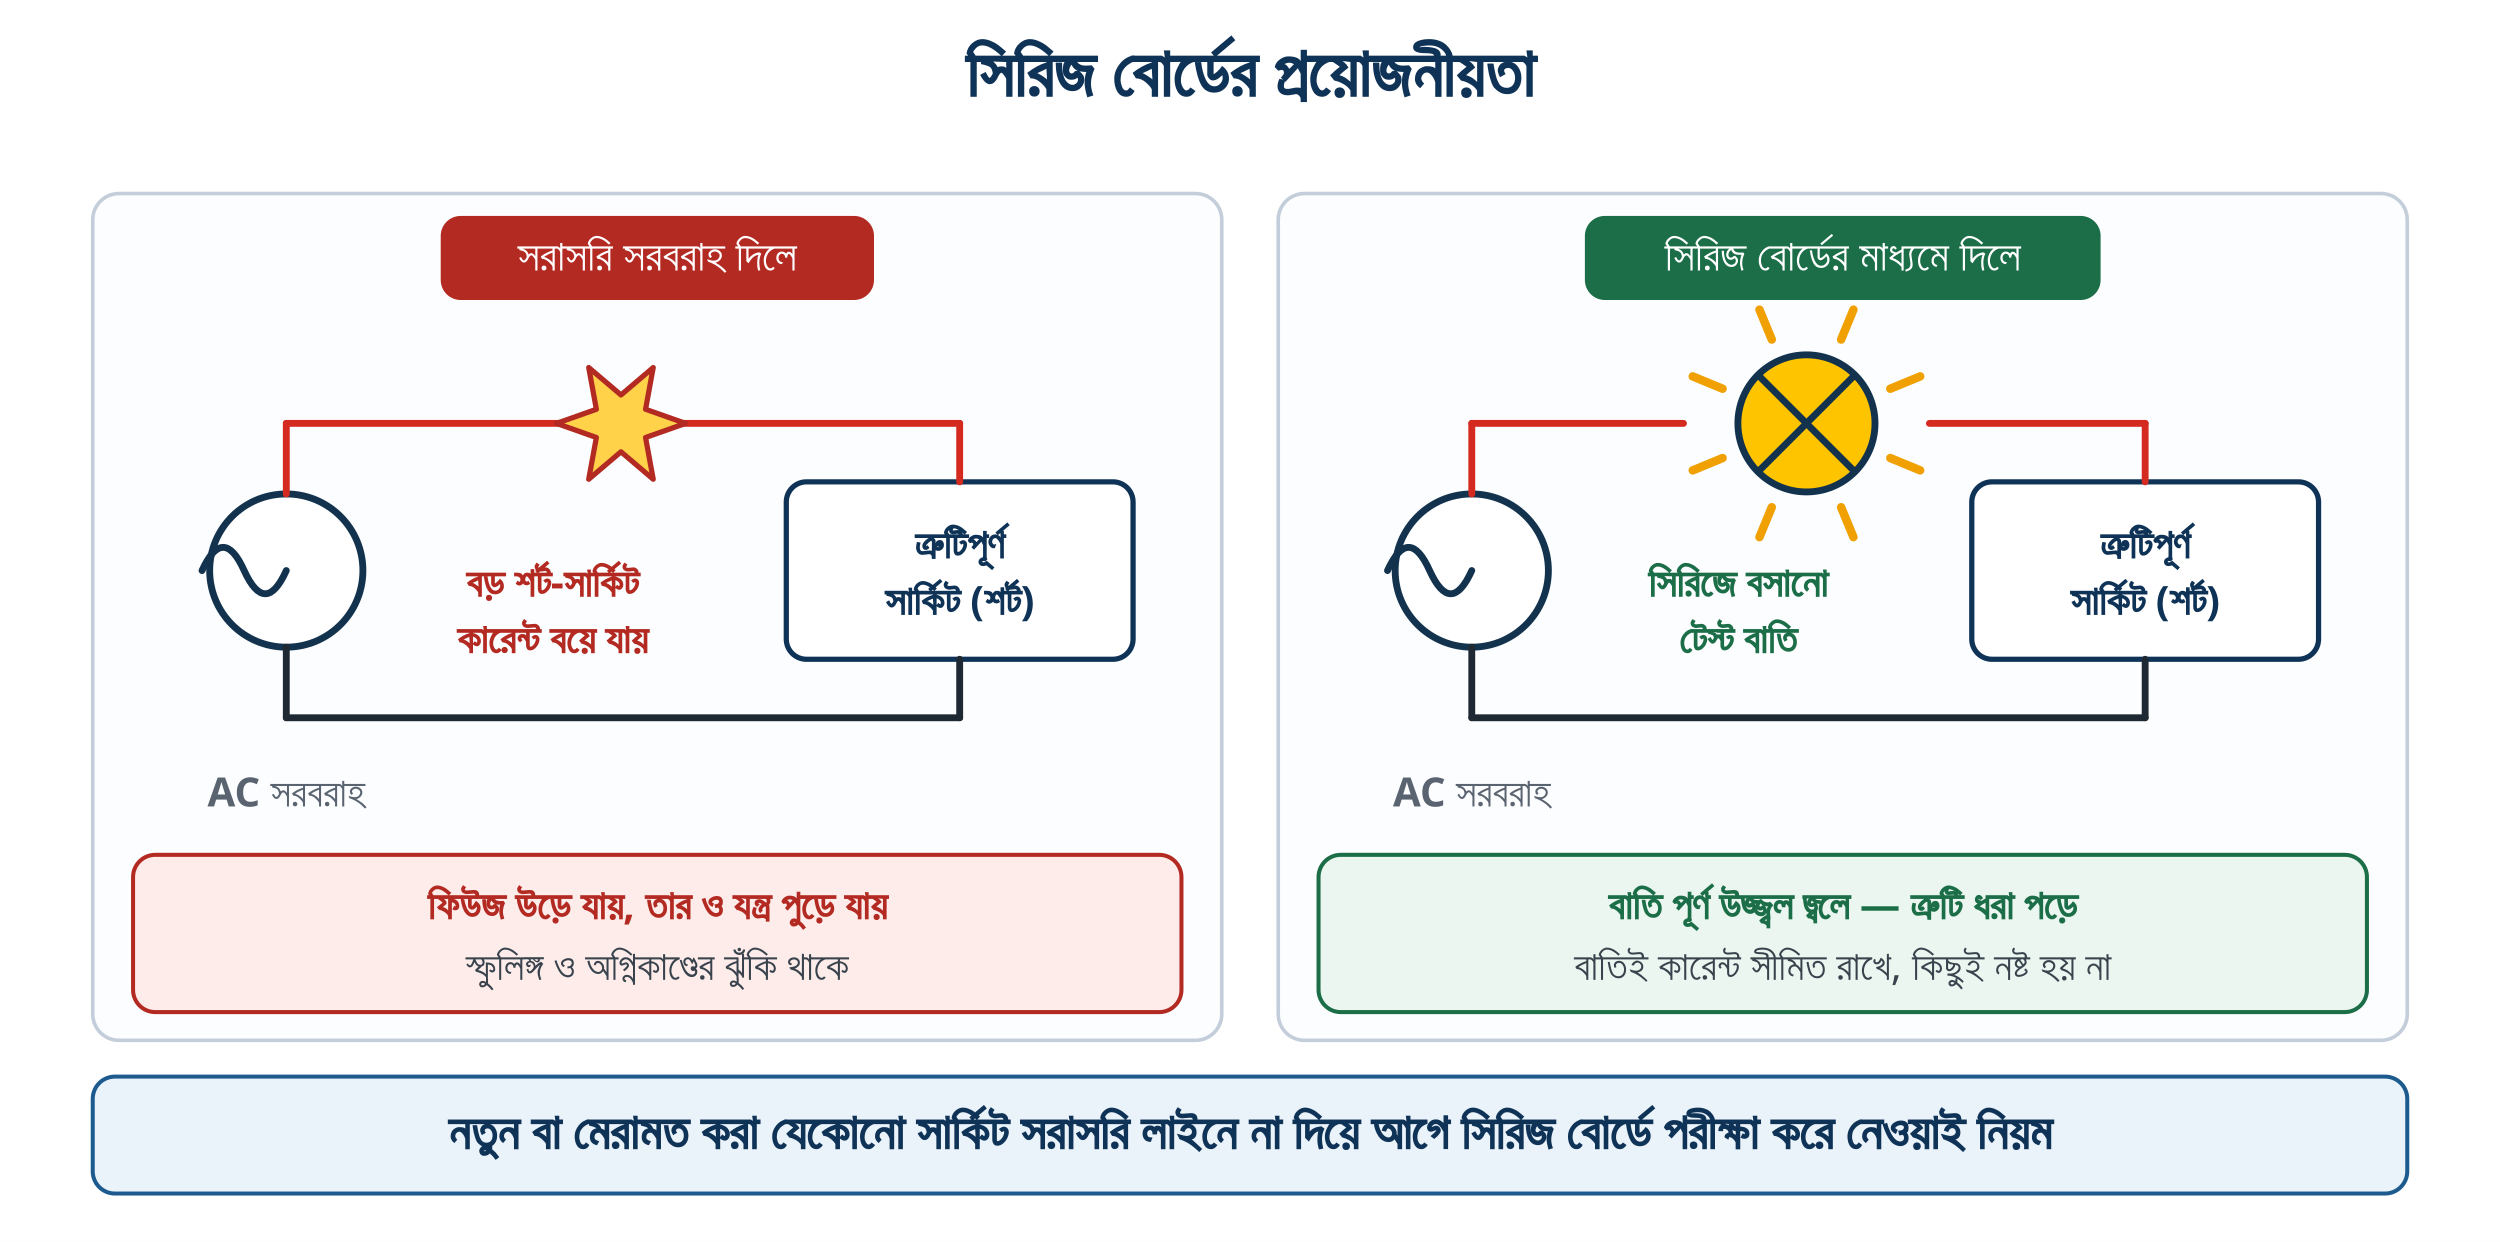
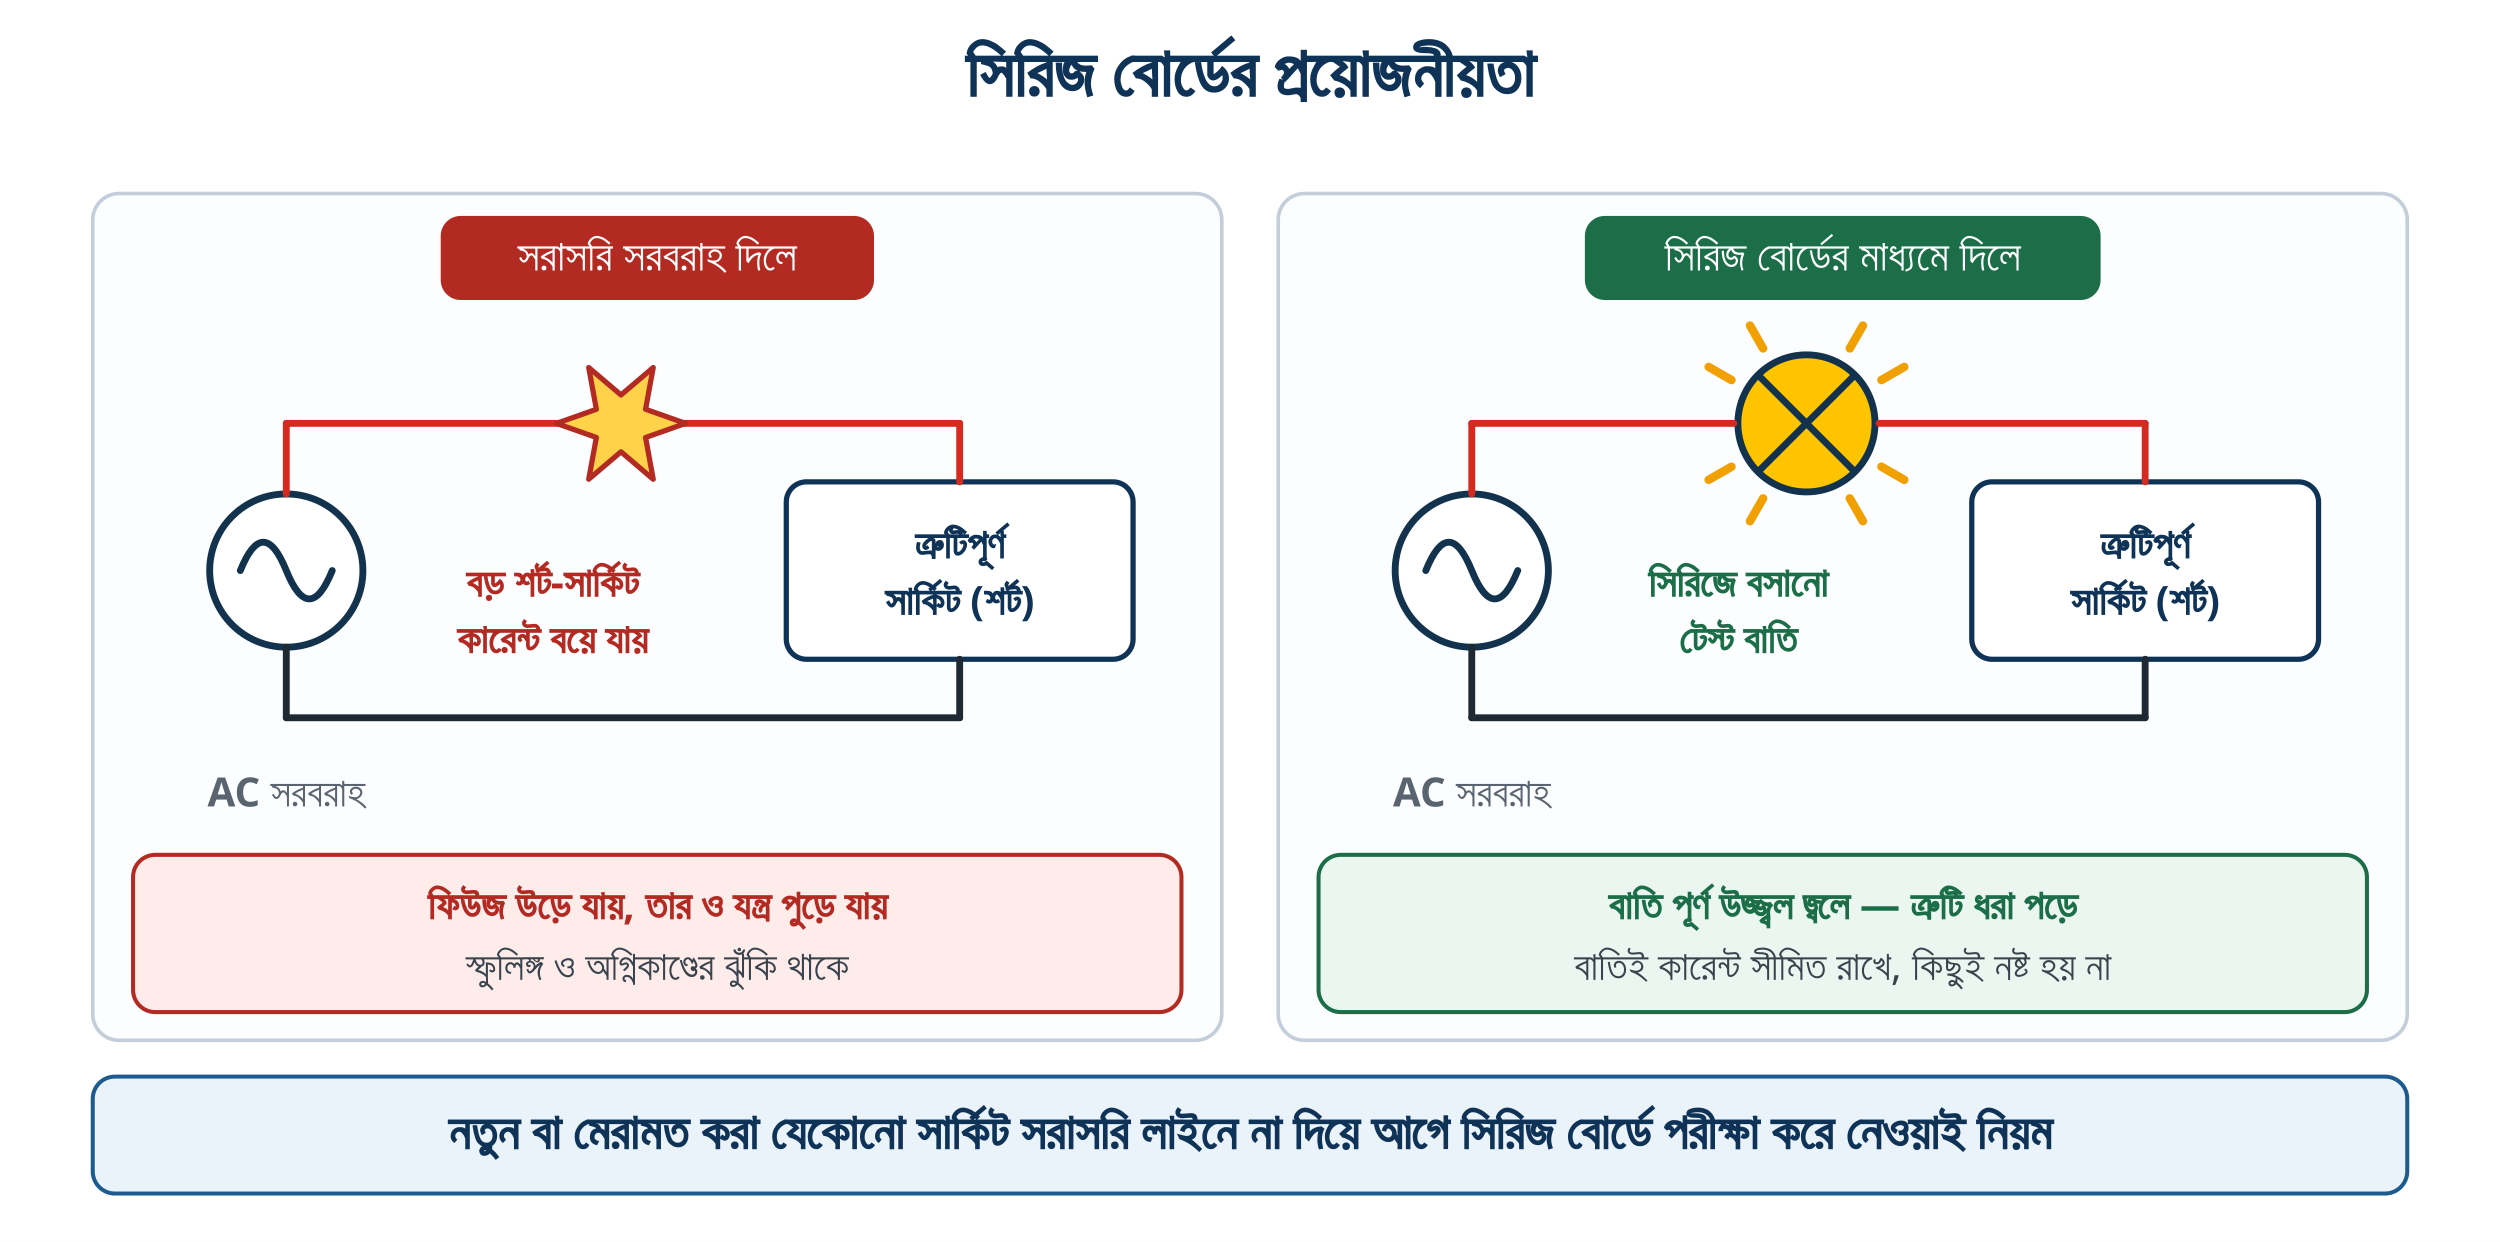
<svg xmlns="http://www.w3.org/2000/svg" width="1240" height="616" viewBox="0 0 1240 616">
  <rect width="1240" height="616" fill="#FFFFFF" />
  <text x="620.0" y="48.0" font-family="Kalpurush" font-size="34" font-weight="700" fill="#0F3357" text-anchor="middle">সিরিজ বোর্ডের প্রয়োজনীয়তা</text>
  <rect x="46.0" y="96.0" width="560.0" height="420.0" rx="13" fill="#FCFDFE" stroke="#C3CEDA" stroke-width="1.8" />
  <rect x="219.5" y="108.0" width="213.1" height="39.9" rx="9" fill="#B32A22" stroke="#B32A22" stroke-width="1.8" />
  <text x="326.0" y="134.2" font-family="Kalpurush" font-size="21.5" font-weight="600" fill="#FFFFFF" text-anchor="middle">সরাসরি সরবরাহ দিলে</text>
  <rect x="634.0" y="96.0" width="560.0" height="420.0" rx="13" fill="#FCFDFE" stroke="#C3CEDA" stroke-width="1.8" />
  <rect x="787.0" y="108.0" width="254.0" height="39.9" rx="9" fill="#1B6E47" stroke="#1B6E47" stroke-width="1.8" />
  <text x="914.0" y="134.2" font-family="Kalpurush" font-size="21.5" font-weight="600" fill="#FFFFFF" text-anchor="middle">সিরিজ বোর্ডের মাধ্যমে দিলে</text>
  <circle cx="142.0" cy="283.0" r="38.0" fill="#FFFFFF" stroke="#12324D" stroke-width="3.4" />
-   <path d="M 100.2 283.0 q 10.5 -23.0 20.9 0 q 10.5 23.0 20.9 0" fill="none" stroke="#12324D" stroke-width="3.4" stroke-linecap="round" stroke-linejoin="round" />
+   <path d="M 119.2 283.0 q 11.4 -28.1 22.8 0 q 11.4 28.1 22.8 0" fill="none" stroke="#12324D" stroke-width="3.4" stroke-linecap="round" stroke-linejoin="round" />
  <path d="M 142 210 L 142 245" fill="none" stroke="#D42A1F" stroke-width="3.4" stroke-linecap="round" stroke-linejoin="round" />
  <path d="M 142 321 L 142 356" fill="none" stroke="#1F2933" stroke-width="3.4" stroke-linecap="round" stroke-linejoin="round" />
  <path d="M 142 356 L 476 356" fill="none" stroke="#1F2933" stroke-width="3.4" stroke-linecap="round" stroke-linejoin="round" />
  <text x="142.0" y="400.0" font-family="Kalpurush" font-size="20" font-weight="600" fill="#5A6470" text-anchor="middle">AC সরবরাহ</text>
  <rect x="390.0" y="239.0" width="172.0" height="88.0" rx="10" fill="#FFFFFF" stroke="#0F3357" stroke-width="2.6" />
  <path d="M 476 210 L 476 239.0" fill="none" stroke="#D42A1F" stroke-width="3.4" stroke-linecap="round" stroke-linejoin="round" />
  <path d="M 476 327.0 L 476 356" fill="none" stroke="#1F2933" stroke-width="3.4" stroke-linecap="round" stroke-linejoin="round" />
  <text x="476.0" y="277.0" font-family="Kalpurush" font-size="20" font-weight="700" fill="#0F3357" text-anchor="middle">ত্রুটিপূর্ণ</text>
  <text x="476.0" y="305.0" font-family="Kalpurush" font-size="20" font-weight="700" fill="#0F3357" text-anchor="middle">সার্কিট (শর্ট)</text>
  <path d="M 142 210 L 476 210" fill="none" stroke="#D42A1F" stroke-width="3.4" stroke-linecap="round" stroke-linejoin="round" />
  <polygon points="340.0,210.0 320.2,217.0 324.0,237.7 308.0,224.1 292.0,237.7 295.8,217.0 276.0,210.0 295.8,203.0 292.0,182.3 308.0,195.9 324.0,182.3 320.2,203.0" fill="#FFD24A" stroke="#B32A22" stroke-width="2.6" stroke-linejoin="round" />
  <text x="274.0" y="296.0" font-family="Kalpurush" font-size="20" font-weight="700" fill="#B32A22" text-anchor="middle">বড় শর্ট-সার্কিট</text>
  <text x="274.0" y="324.0" font-family="Kalpurush" font-size="20" font-weight="700" fill="#B32A22" text-anchor="middle">কারেন্ট বয়ে যায়</text>
  <circle cx="730.0" cy="283.0" r="38.0" fill="#FFFFFF" stroke="#12324D" stroke-width="3.4" />
-   <path d="M 688.2 283.0 q 10.5 -23.0 20.9 0 q 10.5 23.0 20.9 0" fill="none" stroke="#12324D" stroke-width="3.4" stroke-linecap="round" stroke-linejoin="round" />
+   <path d="M 707.2 283.0 q 11.4 -28.1 22.8 0 q 11.4 28.1 22.8 0" fill="none" stroke="#12324D" stroke-width="3.4" stroke-linecap="round" stroke-linejoin="round" />
  <path d="M 730 210 L 730 245" fill="none" stroke="#D42A1F" stroke-width="3.4" stroke-linecap="round" stroke-linejoin="round" />
  <path d="M 730 321 L 730 356" fill="none" stroke="#1F2933" stroke-width="3.4" stroke-linecap="round" stroke-linejoin="round" />
  <path d="M 730 356 L 1064 356" fill="none" stroke="#1F2933" stroke-width="3.4" stroke-linecap="round" stroke-linejoin="round" />
  <text x="730.0" y="400.0" font-family="Kalpurush" font-size="20" font-weight="600" fill="#5A6470" text-anchor="middle">AC সরবরাহ</text>
  <rect x="978.0" y="239.0" width="172.0" height="88.0" rx="10" fill="#FFFFFF" stroke="#0F3357" stroke-width="2.6" />
  <path d="M 1064 210 L 1064 239.0" fill="none" stroke="#D42A1F" stroke-width="3.4" stroke-linecap="round" stroke-linejoin="round" />
  <path d="M 1064 327.0 L 1064 356" fill="none" stroke="#1F2933" stroke-width="3.4" stroke-linecap="round" stroke-linejoin="round" />
  <text x="1064.0" y="277.0" font-family="Kalpurush" font-size="20" font-weight="700" fill="#0F3357" text-anchor="middle">ত্রুটিপূর্ণ</text>
  <text x="1064.0" y="305.0" font-family="Kalpurush" font-size="20" font-weight="700" fill="#0F3357" text-anchor="middle">সার্কিট (শর্ট)</text>
-   <line x1="937.6" y1="227.2" x2="952.4" y2="233.3" stroke="#F0A000" stroke-width="4.2" stroke-linecap="round" />
-   <line x1="913.2" y1="251.6" x2="919.3" y2="266.4" stroke="#F0A000" stroke-width="4.2" stroke-linecap="round" />
-   <line x1="878.8" y1="251.6" x2="872.7" y2="266.4" stroke="#F0A000" stroke-width="4.2" stroke-linecap="round" />
-   <line x1="854.4" y1="227.2" x2="839.6" y2="233.3" stroke="#F0A000" stroke-width="4.2" stroke-linecap="round" />
-   <line x1="854.4" y1="192.8" x2="839.6" y2="186.7" stroke="#F0A000" stroke-width="4.2" stroke-linecap="round" />
-   <line x1="878.8" y1="168.4" x2="872.7" y2="153.6" stroke="#F0A000" stroke-width="4.2" stroke-linecap="round" />
-   <line x1="913.2" y1="168.4" x2="919.3" y2="153.6" stroke="#F0A000" stroke-width="4.2" stroke-linecap="round" />
-   <line x1="937.6" y1="192.8" x2="952.4" y2="186.7" stroke="#F0A000" stroke-width="4.2" stroke-linecap="round" />
+   <line x1="933.2" y1="231.5" x2="944.5" y2="238.0" stroke="#F0A000" stroke-width="4.2" stroke-linecap="round" />
+   <line x1="917.5" y1="247.2" x2="924.0" y2="258.5" stroke="#F0A000" stroke-width="4.2" stroke-linecap="round" />
+   <line x1="874.5" y1="247.2" x2="868.0" y2="258.5" stroke="#F0A000" stroke-width="4.2" stroke-linecap="round" />
+   <line x1="858.8" y1="231.5" x2="847.5" y2="238.0" stroke="#F0A000" stroke-width="4.2" stroke-linecap="round" />
+   <line x1="858.8" y1="188.5" x2="847.5" y2="182.0" stroke="#F0A000" stroke-width="4.2" stroke-linecap="round" />
+   <line x1="874.5" y1="172.8" x2="868.0" y2="161.5" stroke="#F0A000" stroke-width="4.2" stroke-linecap="round" />
+   <line x1="917.5" y1="172.8" x2="924.0" y2="161.5" stroke="#F0A000" stroke-width="4.2" stroke-linecap="round" />
+   <line x1="933.2" y1="188.5" x2="944.5" y2="182.0" stroke="#F0A000" stroke-width="4.2" stroke-linecap="round" />
  <circle cx="896.0" cy="210.0" r="34.0" fill="#FFC400" stroke="#12324D" stroke-width="3.4" />
  <path d="M 872.2 186.2 L 919.8 233.8" fill="none" stroke="#12324D" stroke-width="3.4" stroke-linecap="round" stroke-linejoin="round" />
  <path d="M 919.8 186.2 L 872.2 233.8" fill="none" stroke="#12324D" stroke-width="3.4" stroke-linecap="round" stroke-linejoin="round" />
-   <path d="M 730 210 L 835 210" fill="none" stroke="#D42A1F" stroke-width="3.4" stroke-linecap="round" stroke-linejoin="round" />
-   <path d="M 957 210 L 1064 210" fill="none" stroke="#D42A1F" stroke-width="3.4" stroke-linecap="round" stroke-linejoin="round" />
+   <path d="M 730 210 L 860 210" fill="none" stroke="#D42A1F" stroke-width="3.4" stroke-linecap="round" stroke-linejoin="round" />
+   <path d="M 932 210 L 1064 210" fill="none" stroke="#D42A1F" stroke-width="3.4" stroke-linecap="round" stroke-linejoin="round" />
  <text x="862.0" y="296.0" font-family="Kalpurush" font-size="20" font-weight="700" fill="#1B6E47" text-anchor="middle">সিরিজে বসানো</text>
  <text x="862.0" y="324.0" font-family="Kalpurush" font-size="20" font-weight="700" fill="#1B6E47" text-anchor="middle">টেস্ট বাতি</text>
  <rect x="66.0" y="424.0" width="520.0" height="78.0" rx="11" fill="#FDECEA" stroke="#B32A22" stroke-width="2" />
  <text x="326.0" y="456.0" font-family="Kalpurush" font-size="20" font-weight="700" fill="#B32A22" text-anchor="middle">ফিউজ উড়ে যায়, তার ও যন্ত্র পুড়ে যায়</text>
  <text x="326.0" y="486.0" font-family="Kalpurush" font-size="20" font-weight="400" fill="#39434D" text-anchor="middle">স্ফুলিঙ্গ ও অগ্নিকাণ্ডের ঝুঁকি থাকে</text>
  <rect x="654.0" y="424.0" width="520.0" height="78.0" rx="11" fill="#EAF6EF" stroke="#1B6E47" stroke-width="2" />
  <text x="914.0" y="456.0" font-family="Kalpurush" font-size="20" font-weight="700" fill="#1B6E47" text-anchor="middle">বাতি পূর্ণ উজ্জ্বল জ্বলে — ত্রুটি ধরা পড়ে</text>
  <text x="914.0" y="486.0" font-family="Kalpurush" font-size="20" font-weight="400" fill="#39434D" text-anchor="middle">বাতিই কারেন্ট সীমিত রাখে, কিছুই নষ্ট হয় না</text>
  <rect x="46.0" y="534.0" width="1148.0" height="58.0" rx="11" fill="#EAF2FA" stroke="#1D5B8F" stroke-width="2" />
  <text x="620.0" y="570.0" font-family="Kalpurush" font-size="24.5" font-weight="700" fill="#0F3357" text-anchor="middle">নতুন বা মেরামত করা যেকোনো সার্কিট সরাসরি লাইনে না দিয়ে আগে সিরিজ বোর্ডে পরীক্ষা করে নেওয়াই নিয়ম</text>
</svg>
